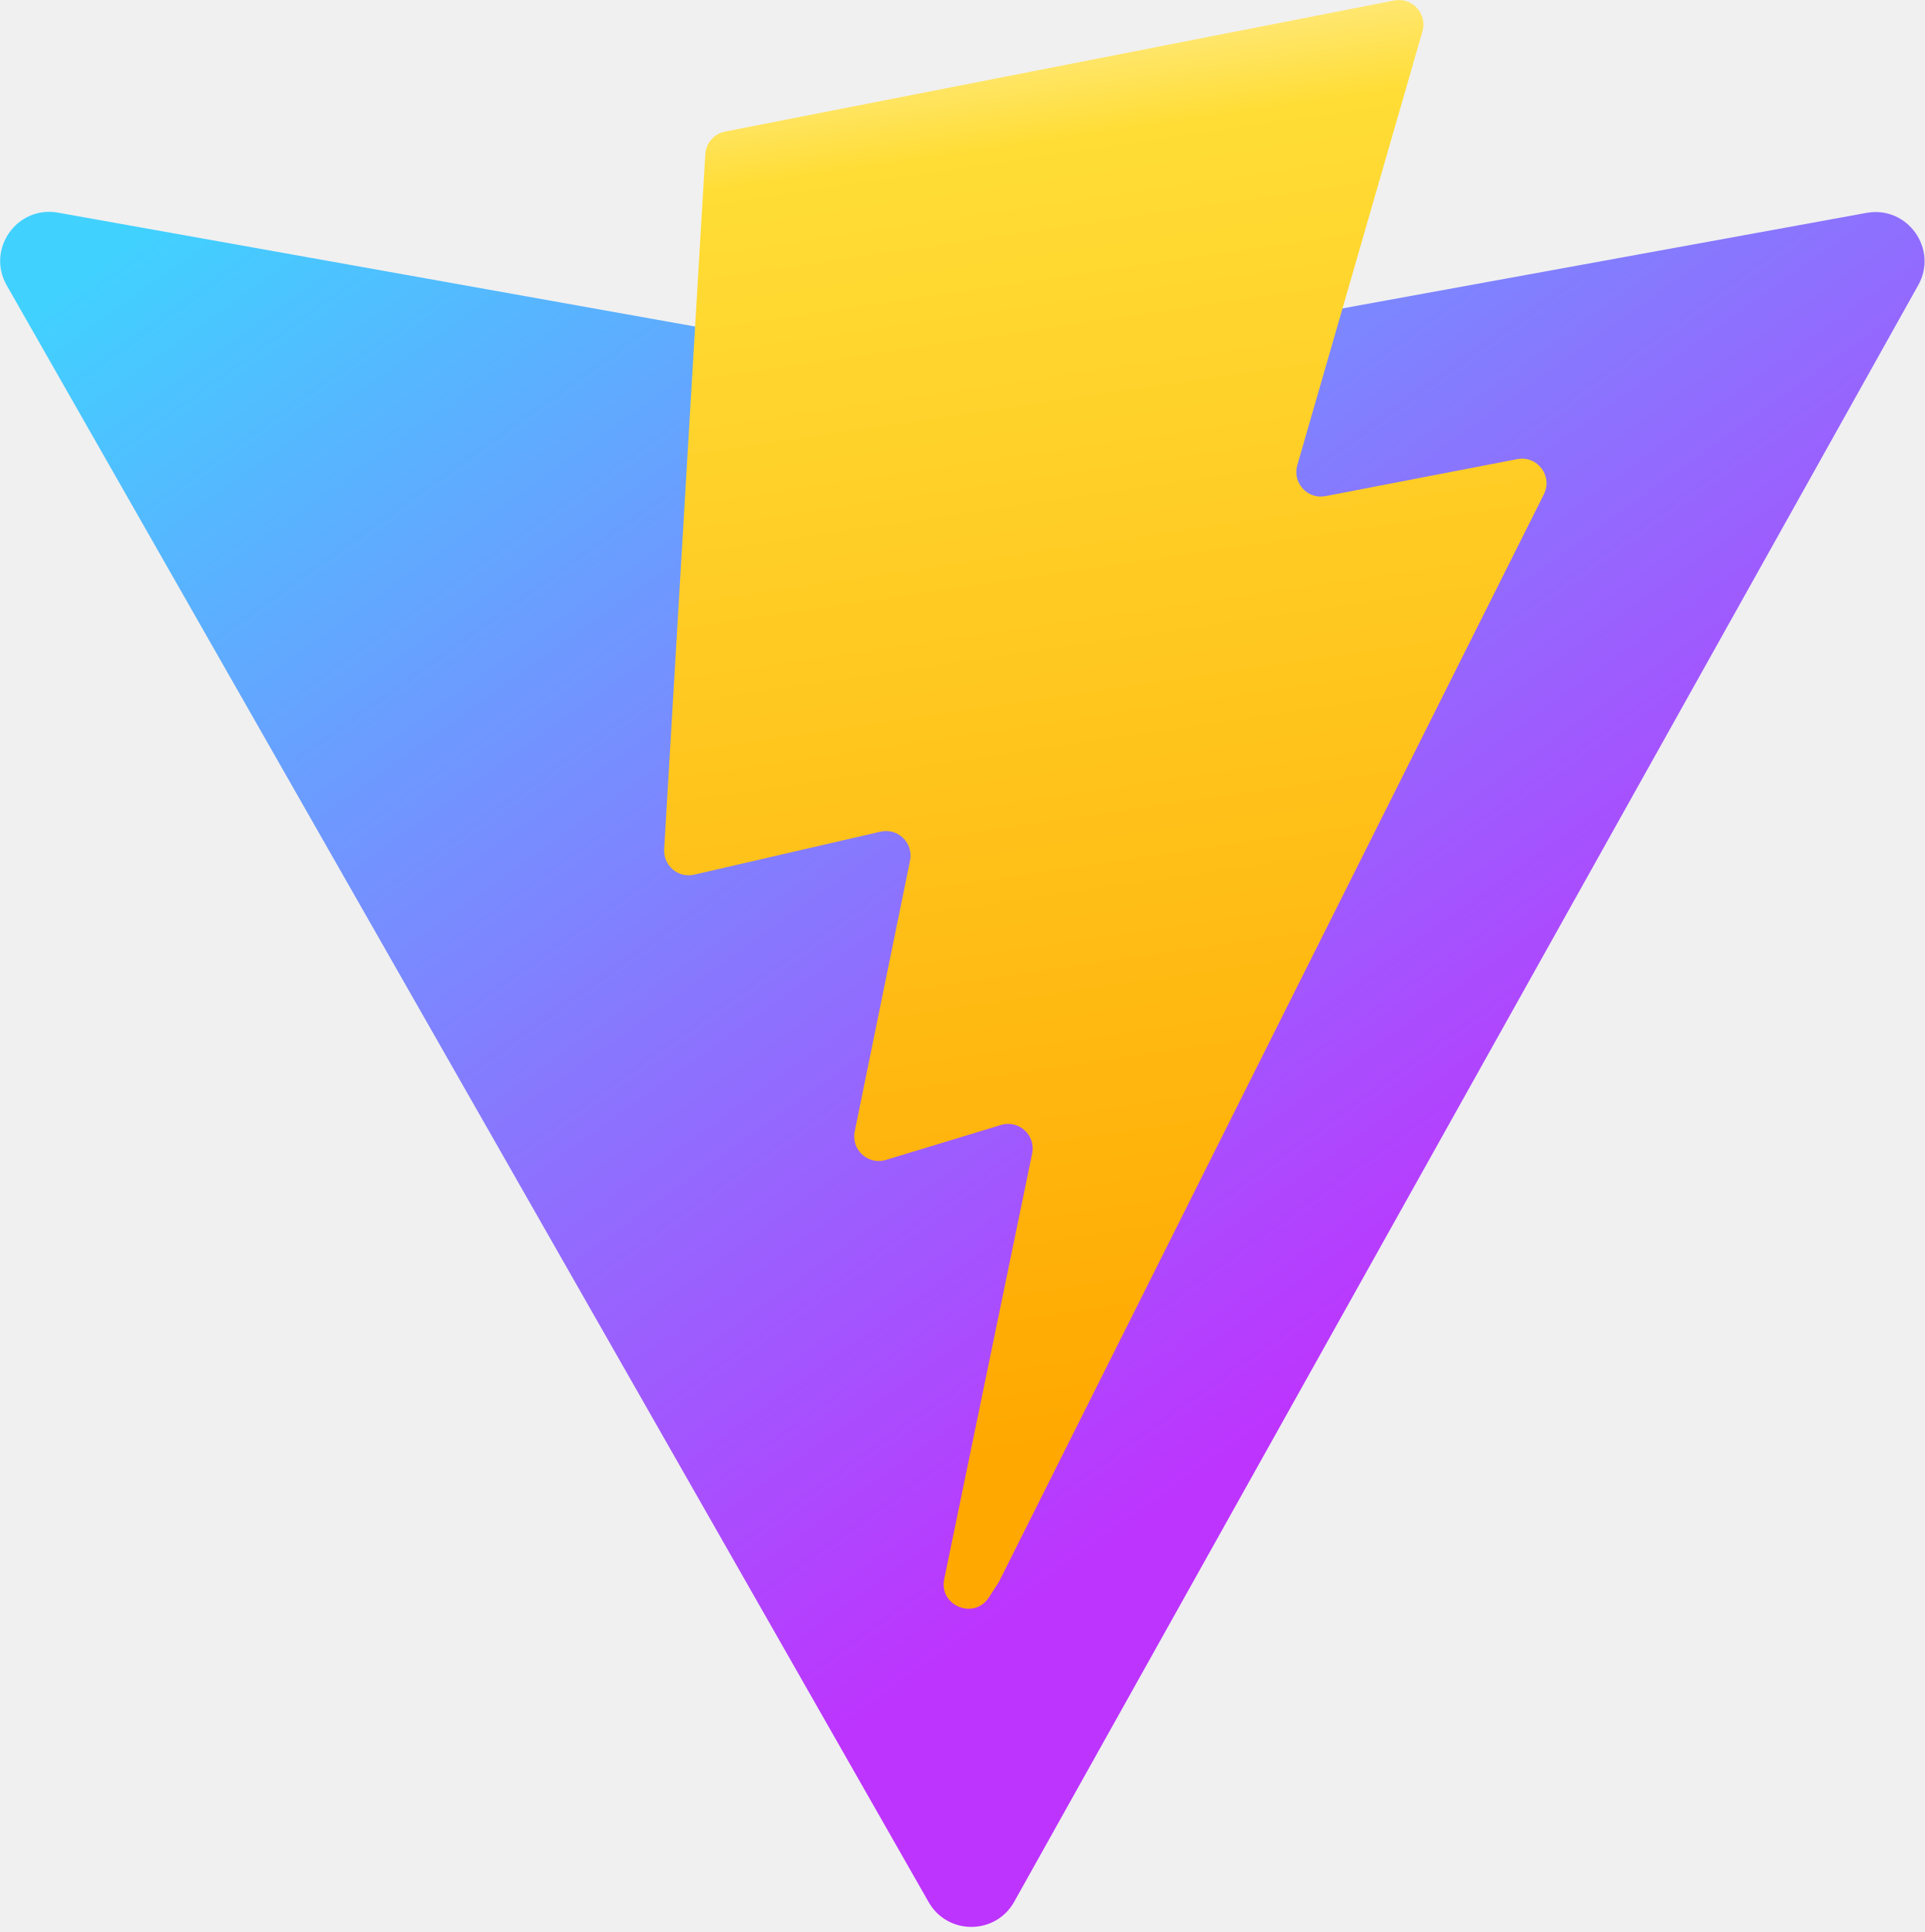
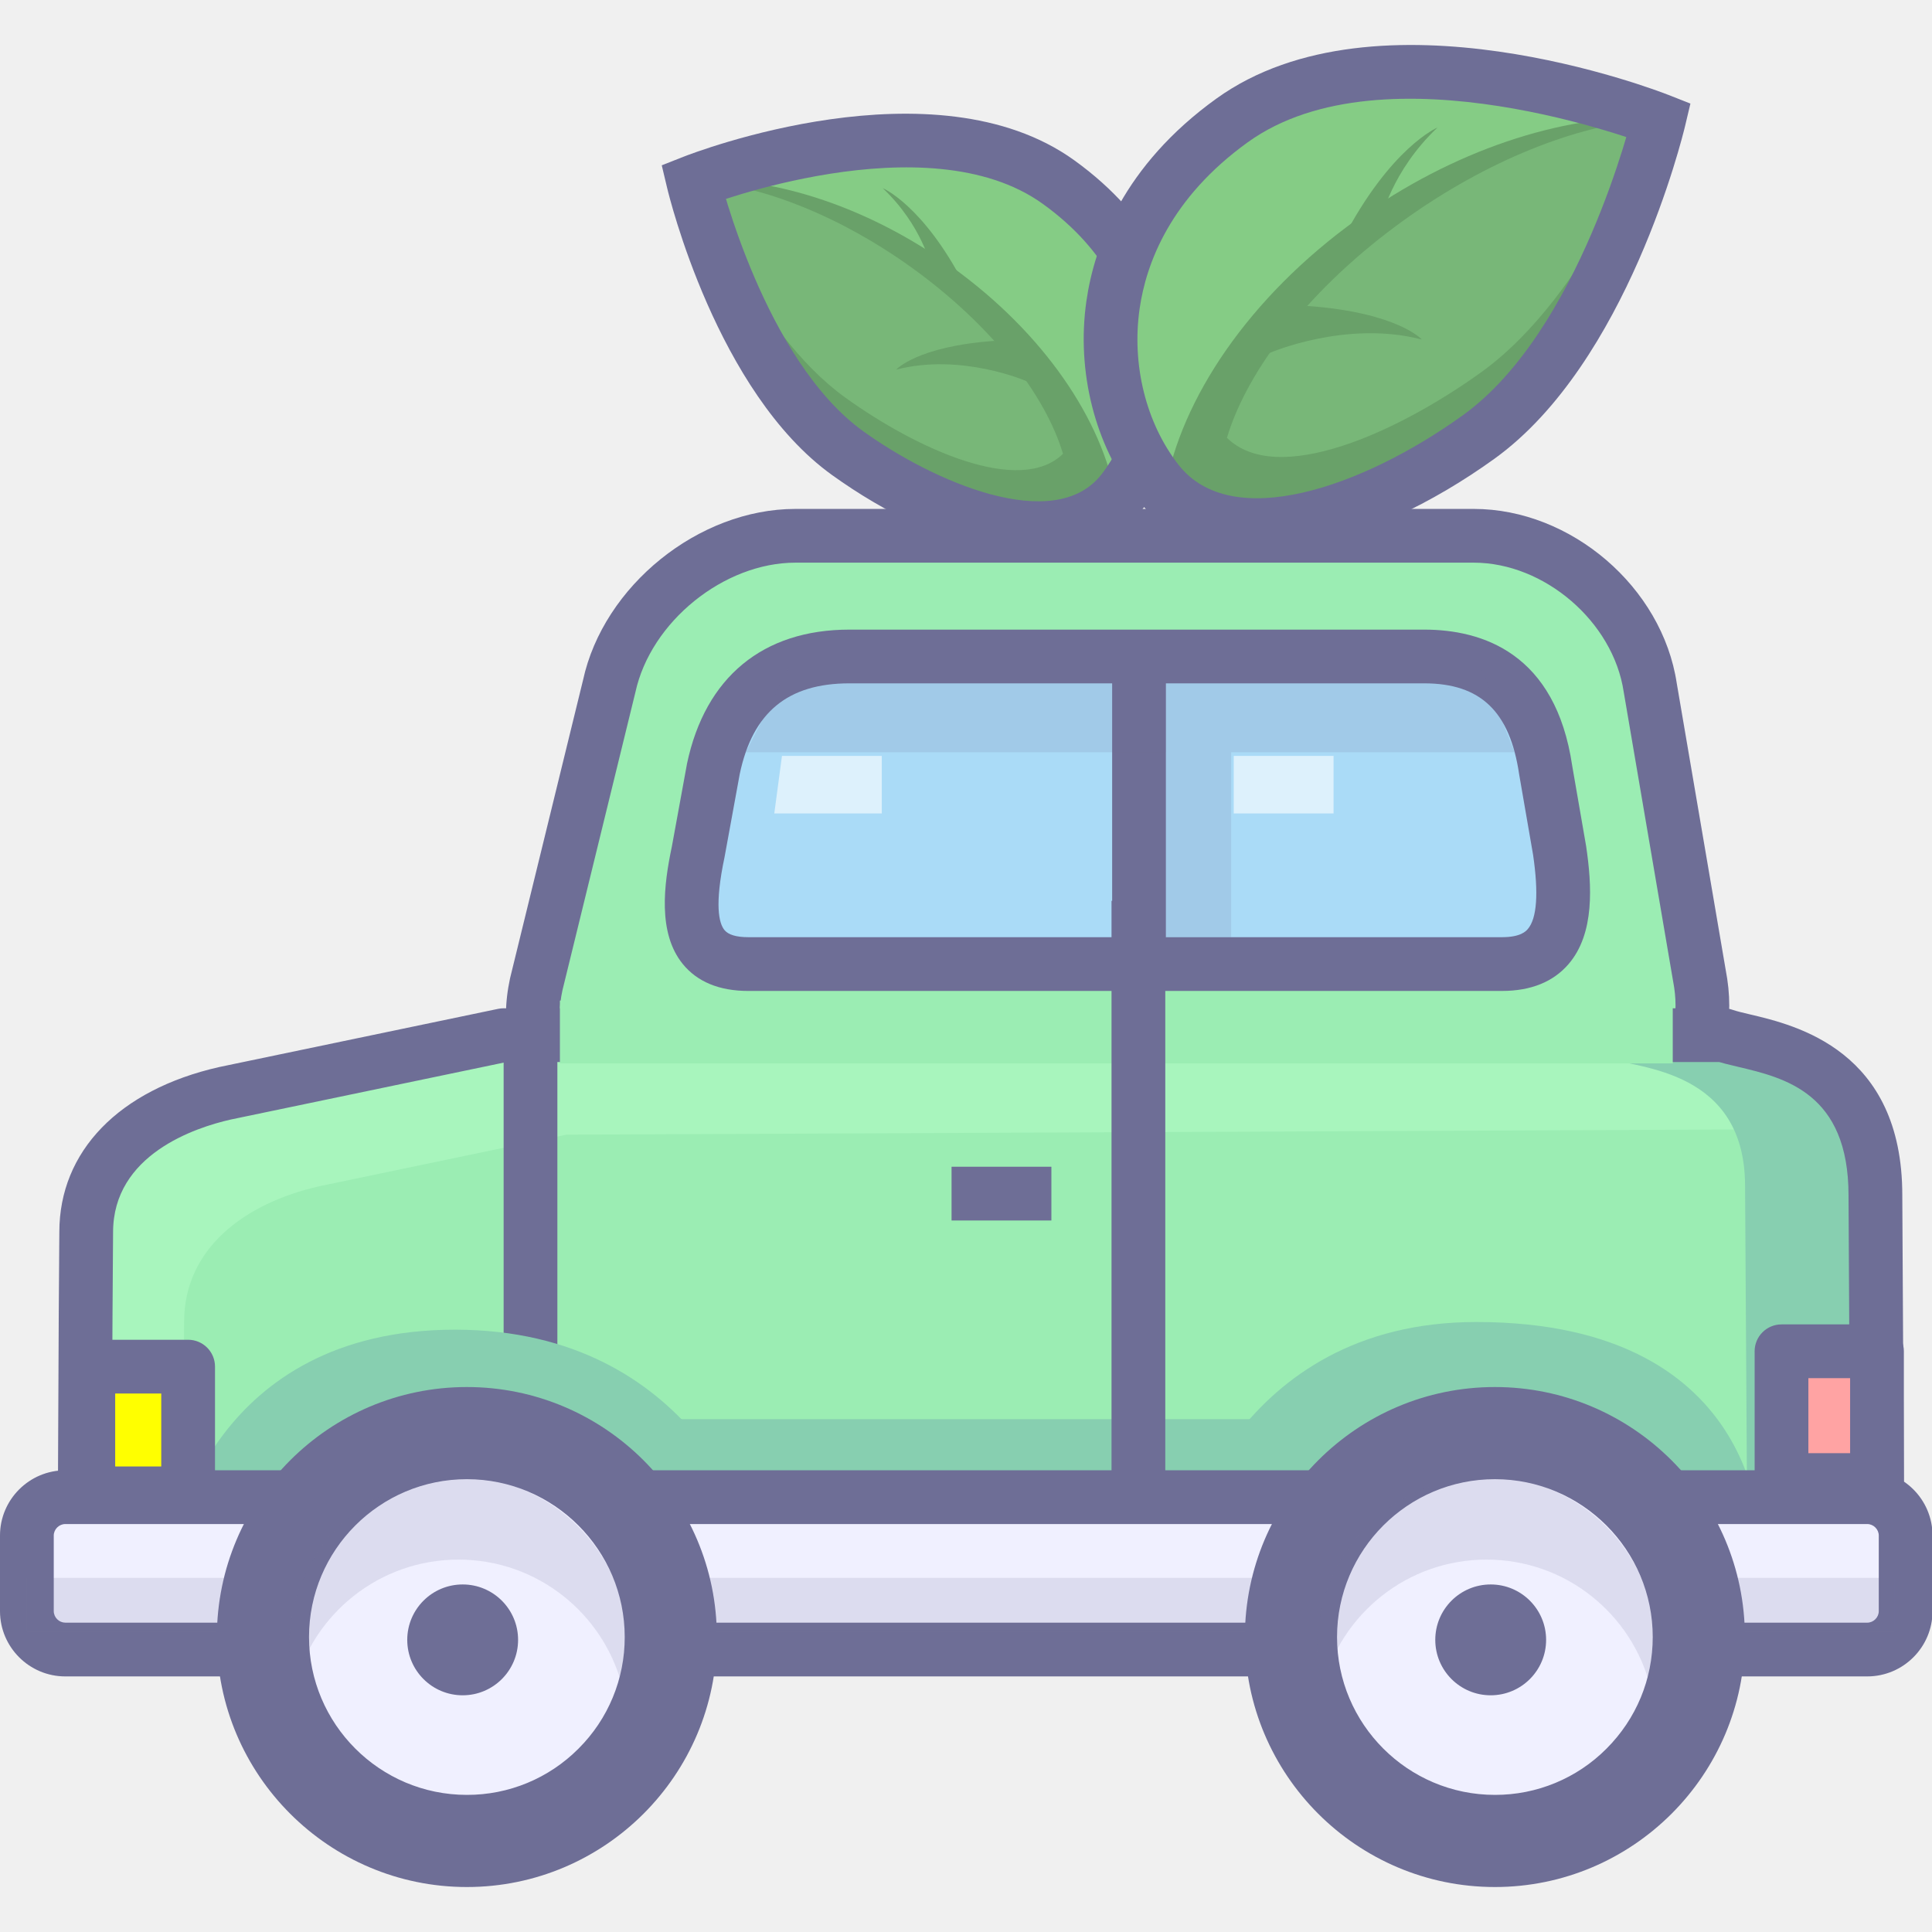
- <svg xmlns="http://www.w3.org/2000/svg" aria-hidden="true" role="img" class="iconify iconify--logos" width="31.88" height="32" preserveAspectRatio="xMidYMid meet" viewBox="0 0 256 257">
-   <defs>
-     <linearGradient id="IconifyId1813088fe1fbc01fb466" x1="-.828%" x2="57.636%" y1="7.652%" y2="78.411%">
-       <stop offset="0%" stop-color="#41D1FF" />
-       <stop offset="100%" stop-color="#BD34FE" />
-     </linearGradient>
-     <linearGradient id="IconifyId1813088fe1fbc01fb467" x1="43.376%" x2="50.316%" y1="2.242%" y2="89.03%">
-       <stop offset="0%" stop-color="#FFEA83" />
-       <stop offset="8.333%" stop-color="#FFDD35" />
-       <stop offset="100%" stop-color="#FFA800" />
-     </linearGradient>
-   </defs>
-   <path fill="url(#IconifyId1813088fe1fbc01fb466)" d="M255.153 37.938L134.897 252.976c-2.483 4.44-8.862 4.466-11.382.048L.875 37.958c-2.746-4.814 1.371-10.646 6.827-9.67l120.385 21.517a6.537 6.537 0 0 0 2.322-.004l117.867-21.483c5.438-.991 9.574 4.796 6.877 9.62Z" />
-   <path fill="url(#IconifyId1813088fe1fbc01fb467)" d="M185.432.063L96.44 17.501a3.268 3.268 0 0 0-2.634 3.014l-5.474 92.456a3.268 3.268 0 0 0 3.997 3.378l24.777-5.718c2.318-.535 4.413 1.507 3.936 3.838l-7.361 36.047c-.495 2.426 1.782 4.5 4.151 3.78l15.304-4.649c2.372-.72 4.652 1.36 4.15 3.788l-11.698 56.621c-.732 3.542 3.979 5.473 5.943 2.437l1.313-2.028l72.516-144.72c1.215-2.423-.88-5.186-3.54-4.672l-25.505 4.922c-2.396.462-4.435-1.77-3.759-4.114l16.646-57.705c.677-2.35-1.37-4.583-3.769-4.113Z" />
+ <svg xmlns="http://www.w3.org/2000/svg" t="1756362657036" class="icon" viewBox="0 0 1074 1024" version="1.1" p-id="4625" width="200" height="200">
+   <path d="M365.342 605.799c-46.956 0-77.229-37.543-67.279-83.436l40.642-166.087c9.95-45.889 56.513-83.436 103.469-83.436h377.068c46.956 0 91.12 37.987 98.129 84.414l28.024 164.128c7.026 46.431-25.668 84.409-72.624 84.409l-507.43 0.009z" fill="#9BEDB3" p-id="4626" />
+   <path d="M365.342 590.858c-18.104 0-33.497-6.727-43.349-18.945-9.852-12.213-13.165-28.694-9.331-46.388-0.09 0.393 40.557-165.694 40.557-165.694 8.512-39.229 49.205-72.047 88.956-72.047h377.068c39.311 0 77.481 32.839 83.355 71.706l28.071 164.414c2.694 17.801-1.797 34.726-12.67 47.361-10.877 12.64-26.936 19.602-45.227 19.602H365.342z m507.447 29.881c27.123 0 51.233-10.659 67.868-29.992 16.635-19.342 23.568-44.77 19.512-71.591l-28.075-164.409c-8.051-53.269-58.695-96.84-112.856-96.84h-377.068c-53.717 0-106.688 42.713-118.068 95.209 0.09-0.384-40.561 165.703-40.561 165.703-5.878 27.085-0.448 52.467 15.184 71.859 15.636 19.388 39.293 30.069 66.609 30.069l507.456-0.009z" fill="#6E6E96" p-id="4627" />
+   <path d="M146.711 883.713s-45.667-0.102-64.97-0.243c-19.295-0.141-34.952-17.591-34.799-38.803l0.666-141.311 0.312-43.494c0-41.266 33.847-67.292 76.939-77.063l155.095-32.357 678.191-0.009c19.986 7.103 84.397 8.405 84.397 89.02l1.157 211.258a37.974 37.974 0 0 1-38.226 38.307l-38.952-0.269" fill="#9BEDB3" p-id="4628" />
+   <path d="M102.048 752.297l0.307-42.546c0-40.344 33.091-65.789 75.236-75.338l137.346-28.66 677.504-2.988c6.873 2.437 19.154 4.196 32.173 8.879-14.667-47.118-61.687-48.971-78.096-54.797l-663.174 0.004-151.663 31.635c-42.145 9.553-75.236 35.008-75.236 75.351l-0.312 42.546-0.649 138.165c-0.141 20.742 15.167 37.808 34.034 37.953l11.918 0.073 0.61-130.277z" fill="#B8FFCB" opacity=".44" p-id="4629" />
+   <path d="M1034.018 647.999c0-80.623-64.415-81.921-84.397-89.02l-678.191 0.004-155.095 32.353c-43.101 9.771-76.939 35.806-76.939 77.067l-0.316 43.494-0.666 141.311c-0.145 21.211 15.512 38.666 34.799 38.803 19.299 0.132 64.97 0.248 64.97 0.248l819.831 5.046 38.943 0.265a37.962 37.962 0 0 0 38.226-38.303l-1.165-211.267z m-97.741 185.531l-35.528-0.218-747.856-4.025s-41.658-0.085-59.262-0.192c-17.6-0.094-31.883-14.04-31.751-30.974l0.61-112.796 0.29-34.734c0-32.942 30.863-53.713 70.182-61.516l141.486-25.83 618.66-0.004c18.232 5.669 76.978 6.702 76.978 71.057l1.059 168.652c0.166 16.947-15.521 30.692-34.867 30.581z" fill="#87CFB0" p-id="4630" />
+   <path d="M146.75 868.773l-64.897-0.243c-10.911-0.085-20.054-10.962-19.969-23.76l0.666-141.32 0.312-43.477c0-43.14 45.671-58.144 65.303-62.596-0.252 0.06 154.843-32.297 154.843-32.297a14.966 14.966 0 0 1-3.052 0.316l678.191-0.004c-1.699 0-3.394-0.29-5.003-0.862 3.71 1.328 7.974 2.322 12.909 3.483 25.971 6.126 61.542 14.501 61.542 71.45l1.157 211.344a22.889 22.889 0 0 1-6.719 16.516 22.914 22.914 0 0 1-16.473 6.77l-38.931-0.265a14.945 14.945 0 0 0-0.201 29.881l38.948 0.265a52.497 52.497 0 0 0 37.821-15.551 52.582 52.582 0 0 0 15.448-37.825l-1.157-211.211c0-80.525-59.262-94.496-84.572-100.46-3.91-0.922-7.594-1.793-9.763-2.565a14.958 14.958 0 0 0-5.003-0.858H279.968c-1.024 0-2.045 0.107-3.052 0.316l-155.095 32.357C66.105 580.806 32.984 615.053 32.984 659.862l-0.312 43.396-0.666 141.333c-0.201 29.458 22.065 53.624 49.637 53.811l65.034 0.248a14.94 14.94 0 0 0 0.073-29.877z" fill="#6E6E96" p-id="4631" />
+   <path d="M370.853 901.206h325.843c8.256 0 14.94-6.685 14.94-14.94 0-8.26-6.685-14.94-14.94-14.94H370.853a14.94 14.94 0 1 0 0 29.881zM279.968 550.447h29.881v223.091h-29.881z" fill="#6E6E96" p-id="4632" />
+   <path d="M97.416 829.133s21.049-114.965 155.513-114.965 166.484 116.587 166.484 116.587l-321.997-1.622zM656.617 833.402s29.586-123.502 164.051-123.502c162.211 0 157.951 125.124 157.951 125.124l-322.001-1.622z" fill="#87CFB0" p-id="4633" />
+   <path d="M364.736 763.912h344.587v54.75H364.736z" fill="#87CFB0" p-id="4634" />
+   <path d="M1059.353 870.634c0 11.739-9.605 21.344-21.344 21.344H36.284c-11.739 0-21.344-9.605-21.344-21.344v-42.013c0-11.739 9.605-21.344 21.344-21.344h1001.725c11.739 0 21.344 9.605 21.344 21.344v42.013z" fill="#F0F0FF" p-id="4635" />
+   <path d="M1044.412 870.634c0 3.47-2.937 6.403-6.403 6.403H36.284a6.488 6.488 0 0 1-6.403-6.403v-42.013c0-3.47 2.933-6.403 6.403-6.403h1001.725c3.466 0 6.403 2.933 6.403 6.403v42.013z m29.881-42.013c0-20.012-16.277-36.284-36.284-36.284H36.284c-20.007 0-36.284 16.272-36.284 36.284v42.013c0 20.007 16.277 36.284 36.284 36.284h1001.725c20.007 0 36.284-16.277 36.284-36.284v-42.013z" fill="#6E6E96" p-id="4636" />
+   <path d="M14.94 852.099h1038.193v29.881H14.94z" fill="#6E6E96" opacity=".15" p-id="4637" />
+   <path d="M259.529 885.028m-113.36 0a113.36 113.36 0 1 0 226.72 0 113.36 113.36 0 1 0-226.72 0Z" fill="#F0F0FF" p-id="4638" />
+   <path d="M259.529 797.276c48.382 0 87.752 39.375 87.752 87.756a87.205 87.205 0 0 1-25.702 62.046 87.167 87.167 0 0 1-62.05 25.698c-48.382 0-87.748-39.362-87.748-87.743s39.362-87.756 87.748-87.756z m-138.972 87.756c0 76.623 62.34 138.968 138.972 138.968 76.632 0 138.976-62.34 138.976-138.968 0-76.636-62.34-138.981-138.976-138.981-76.636 0-138.972 62.349-138.972 138.981z" fill="#6E6E96" p-id="4639" />
+   <path d="M254.863 841.987c43.993 0 80.913 30.214 91.175 71.019 1.861-7.376 2.843-15.069 2.843-23.025 0-51.929-42.089-94.023-94.018-94.023s-94.031 42.089-94.031 94.023c0 7.936 0.995 15.649 2.851 23.025 10.262-40.805 47.186-71.019 91.18-71.019z" fill="#6E6E96" opacity=".15" p-id="4640" />
+   <path d="M257.198 886.607m-30.807 0a30.807 30.807 0 1 0 61.615 0 30.807 30.807 0 1 0-61.615 0Z" fill="#6E6E96" p-id="4641" />
+   <path d="M831.002 885.028m-113.36 0a113.36 113.36 0 1 0 226.72 0 113.36 113.36 0 1 0-226.72 0Z" fill="#F0F0FF" p-id="4642" />
+   <path d="M831.002 797.276c48.382 0 87.756 39.375 87.756 87.756 0 23.431-9.135 45.466-25.702 62.046a87.171 87.171 0 0 1-62.054 25.698c-48.382 0-87.743-39.362-87.743-87.743s39.362-87.756 87.743-87.756z m-138.964 87.756c0 76.623 62.34 138.968 138.968 138.968 76.636 0 138.981-62.34 138.981-138.968 0-76.636-62.34-138.981-138.981-138.981-76.636 0-138.968 62.349-138.968 138.981z" fill="#6E6E96" p-id="4643" />
+   <path d="M826.345 841.987c43.993 0 80.913 30.214 91.171 71.019 1.865-7.376 2.843-15.069 2.843-23.025 0-51.929-42.089-94.023-94.014-94.023-51.933 0-94.031 42.089-94.031 94.023 0 7.936 0.995 15.649 2.851 23.025 10.258-40.805 47.182-71.019 91.18-71.019z" fill="#6E6E96" opacity=".15" p-id="4644" />
+   <path d="M828.676 886.607m-30.807 0a30.807 30.807 0 1 0 61.615 0 30.807 30.807 0 1 0-61.615 0Z" fill="#6E6E96" p-id="4645" />
+   <path d="M528.974 623.591h55.493v29.881h-55.493z" fill="#6E6E96" p-id="4646" />
+   <path d="M416.02 510.923c-34.337 0-35.131-28.156-27.853-62.566l8.379-45.846c9.686-45.803 38.922-62.579 75.676-62.579h319.453c45.445 0 62.477 28.494 67.608 63.313l7.692 44.369c5.131 34.82 2.365 63.309-31.977 63.309H416.02z" fill="#AADBF7" p-id="4647" />
+   <path d="M416.02 495.982c-6.685 0-11.158-1.336-13.306-3.987-3.078-3.799-5.566-13.916 0.068-40.553 0.081-0.406 8.456-46.247 8.456-46.247 7.235-34.205 26.637-50.324 60.974-50.324h319.462c31.379 0 47.664 15.589 52.817 50.55l7.748 44.74c3.129 21.352 2.173 35.379-2.945 41.308-0.969 1.114-3.893 4.512-14.313 4.512H416.02z m418.961 29.881c15.986 0 28.404-5.003 36.924-14.859 14.757-17.096 13.007-44.023 9.835-65.563l-7.748-44.736c-9.203-62.507-49.859-75.701-82.322-75.701h-319.457c-48.074 0-80.136 26.432-90.283 74.429-0.081 0.41-8.456 46.247-8.456 46.247-4.465 21.087-7.897 47.963 6.036 65.153 8.093 9.985 20.379 15.039 36.515 15.039l418.957-0.009z" fill="#6E6E96" p-id="4648" />
+   <path d="M618.246 339.931h29.881v170.992h-29.881z" fill="#6E6E96" p-id="4649" />
+   <path d="M414.521 393.213h427.503l-18.88-47.349h-384.419zM648.127 393.213h36.284v102.769h-36.284z" fill="#6E6E96" opacity=".15" p-id="4650" />
+   <path d="M490.184 427.209h-59.758l4.269-32.015h55.489zM685.836 395.194h55.493v32.015h-55.493z" fill="#FFFFFF" opacity=".6" p-id="4651" />
+   <path d="M311.249 531.237h618.634v34.905H311.249z" fill="#9BEDB3" p-id="4652" />
+   <path d="M617.9 475.774h29.881v342.888h-29.881z" fill="#6E6E96" p-id="4653" />
+   <path d="M588.429 76.206C516.514 24.443 385.405 76.048 385.405 76.048s25.595 107.516 85.763 150.826c48.33 34.799 120.574 62.613 152.939 21.011 32.387-41.611 36.229-119.912-35.678-171.679z" fill="#85CC85" p-id="4654" />
+   <path d="M620.38 252.153c-33.923 35.26-102.645 8.243-149.213-25.279-60.167-43.31-85.763-150.826-85.763-150.826s1.174-0.465 3.355-1.255c43.012-1.063 94.398 15.478 140.556 48.697 51.075 36.766 83.577 85.22 91.064 128.663z" fill="#69A169" p-id="4655" />
+   <path d="M590.926 227.254c-23.836 23.444-80.948-2.39-121.018-31.226-51.767-37.274-81.788-119.502-81.788-119.502s0.888-0.248 2.557-0.653c34.128 2.783 76.512 19.376 116.228 47.955 43.938 31.631 74.165 70.438 84.021 103.427z" fill="#87CF87" opacity=".48" p-id="4656" />
+   <path d="M535.928 132.98c-22.859-44.049-45.21-53.384-45.21-53.384 21.894 20.699 26.901 43.801 26.901 43.801l18.308 9.583zM552.708 164.5c-43.071 3.091-54.541 15.986-54.541 15.986 36.109-9.417 72.372 6.365 72.372 6.365 18.599 0.666-17.83-22.351-17.83-22.351z" fill="#69A169" p-id="4657" />
+   <path d="M597.158 64.078c-77.639-55.882-211.561-4.162-217.222-1.934l-12.068 4.751 3.005 12.614c1.097 4.61 27.619 113.458 91.568 159.492 59.822 43.071 136.654 65.362 173.459 18.061 19.918-25.604 28.903-61.188 24.011-95.192-3.846-26.773-17.856-65.469-62.754-97.792z m15.154 174.633c-26.116 33.565-93.498 4.06-132.415-23.96-54.874-39.503-79.714-141.145-79.961-142.169l-9.062 17.369c1.229-0.482 124.429-47.972 188.818-1.618 36.374 26.184 47.613 56.752 50.64 77.789 3.761 26.129-2.975 53.265-18.018 72.589z" fill="#6E6E96" p-id="4658" />
+   <path d="M643.29 242.485c37.812 48.612 122.209 16.11 178.675-24.545C892.258 167.338 922.165 41.732 922.165 41.732s-153.174-60.296-237.199 0.179c-84.004 60.479-79.522 151.962-41.675 200.574z" fill="#85CC85" p-id="4659" />
+   <path d="M754.037 97.161c53.922-38.811 113.949-58.136 164.209-56.898 2.553 0.926 3.923 1.468 3.923 1.468s-29.907 125.611-100.199 176.208c-54.4 39.161-134.695 70.728-174.321 29.539 8.742-50.759 46.717-107.371 106.389-150.318z" fill="#69A169" p-id="4660" />
+   <path d="M780.217 97.549c46.401-33.39 95.918-52.774 135.796-56.027 1.942 0.474 2.984 0.764 2.984 0.764s-35.076 96.067-95.559 139.612c-46.811 33.693-113.535 63.877-141.384 36.485 11.517-38.542 46.832-83.876 98.163-120.834z" fill="#87CF87" opacity=".48" p-id="4661" />
+   <path d="M767.697 97.046s5.852-26.987 31.43-51.173c0 0-26.112 10.907-52.825 62.37l21.395-11.197zM705.874 171.185s42.367-18.437 84.546-7.436c0 0-13.395-15.069-63.723-18.676 0-0.004-42.55 26.884-20.823 26.112z" fill="#69A169" p-id="4662" />
+   <path d="M631.5 251.658c41.961 53.944 130.285 28.024 199.199-21.595 73.955-53.239 104.728-179.525 106.005-184.873l3.001-12.614-12.063-4.751c-6.565-2.583-161.793-62.537-251.406 1.955-51.741 37.249-67.868 81.776-72.303 112.57-5.605 39.071 4.7 79.932 27.567 109.309z m62.195-197.62c76.363-54.96 221.546 1.024 223.006 1.596l-9.071-17.365c-0.282 1.195-29.514 120.839-94.39 167.543-55.429 39.908-128.565 65.537-158.156 27.499-17.993-23.107-26.056-55.519-21.57-86.706 3.603-25.057 16.968-61.457 60.18-92.567z" fill="#6E6E96" p-id="4663" />
+   <path d="M49.09 734.71h55.493v70.434h-55.493z" fill="#FFFF00" p-id="4664" />
+   <path d="M104.583 820.084h-55.493a14.94 14.94 0 0 1-14.94-14.94v-70.434a14.94 14.94 0 0 1 14.94-14.94h55.493a14.94 14.94 0 0 1 14.94 14.94v70.434a14.94 14.94 0 0 1-14.94 14.94z m-40.553-29.881h25.612v-40.553h-25.612v40.553z" fill="#6E6E96" p-id="4665" />
+   <path d="M990.34 726.172h53.081v71.573H990.34z" fill="#FFA3A3" p-id="4666" />
+   <path d="M1043.418 812.686H990.34a14.94 14.94 0 0 1-14.94-14.94v-71.573a14.94 14.94 0 0 1 14.94-14.94h53.081a14.94 14.94 0 0 1 14.94 14.94v71.573a14.949 14.949 0 0 1-14.945 14.94z m-38.137-29.881h23.2v-41.692H1005.281v41.692z" fill="#6E6E96" p-id="4667" />
</svg>
